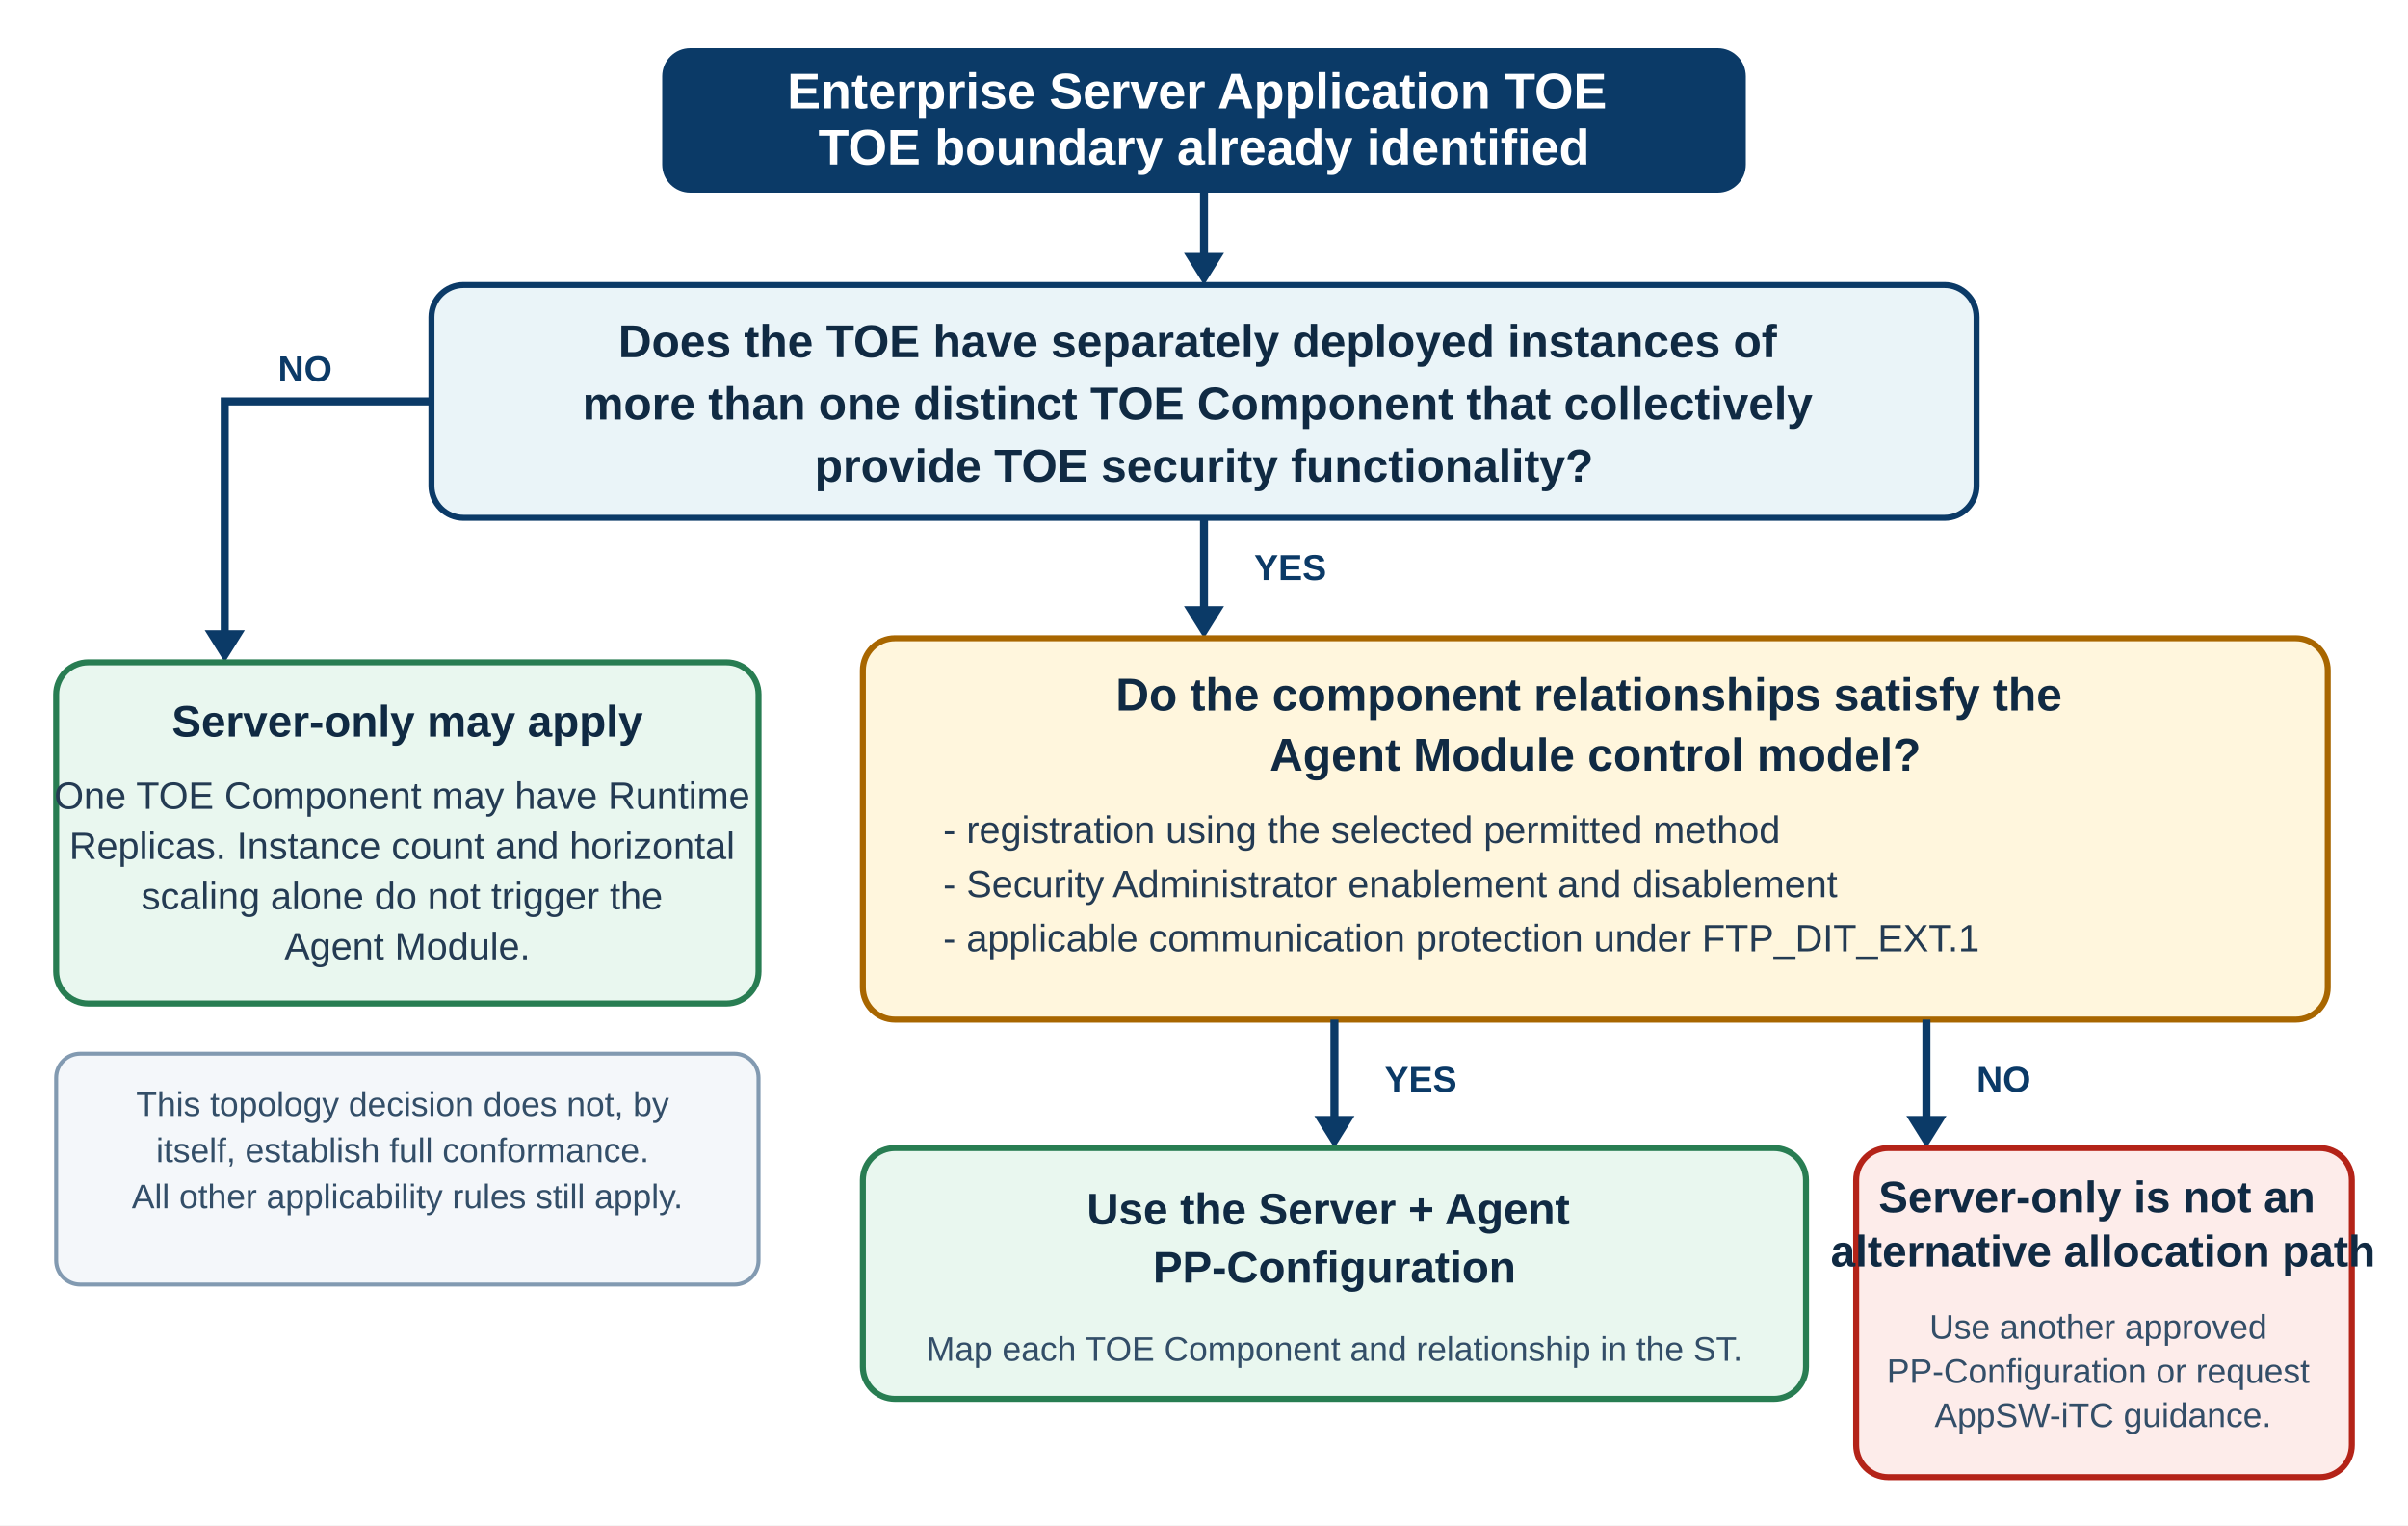
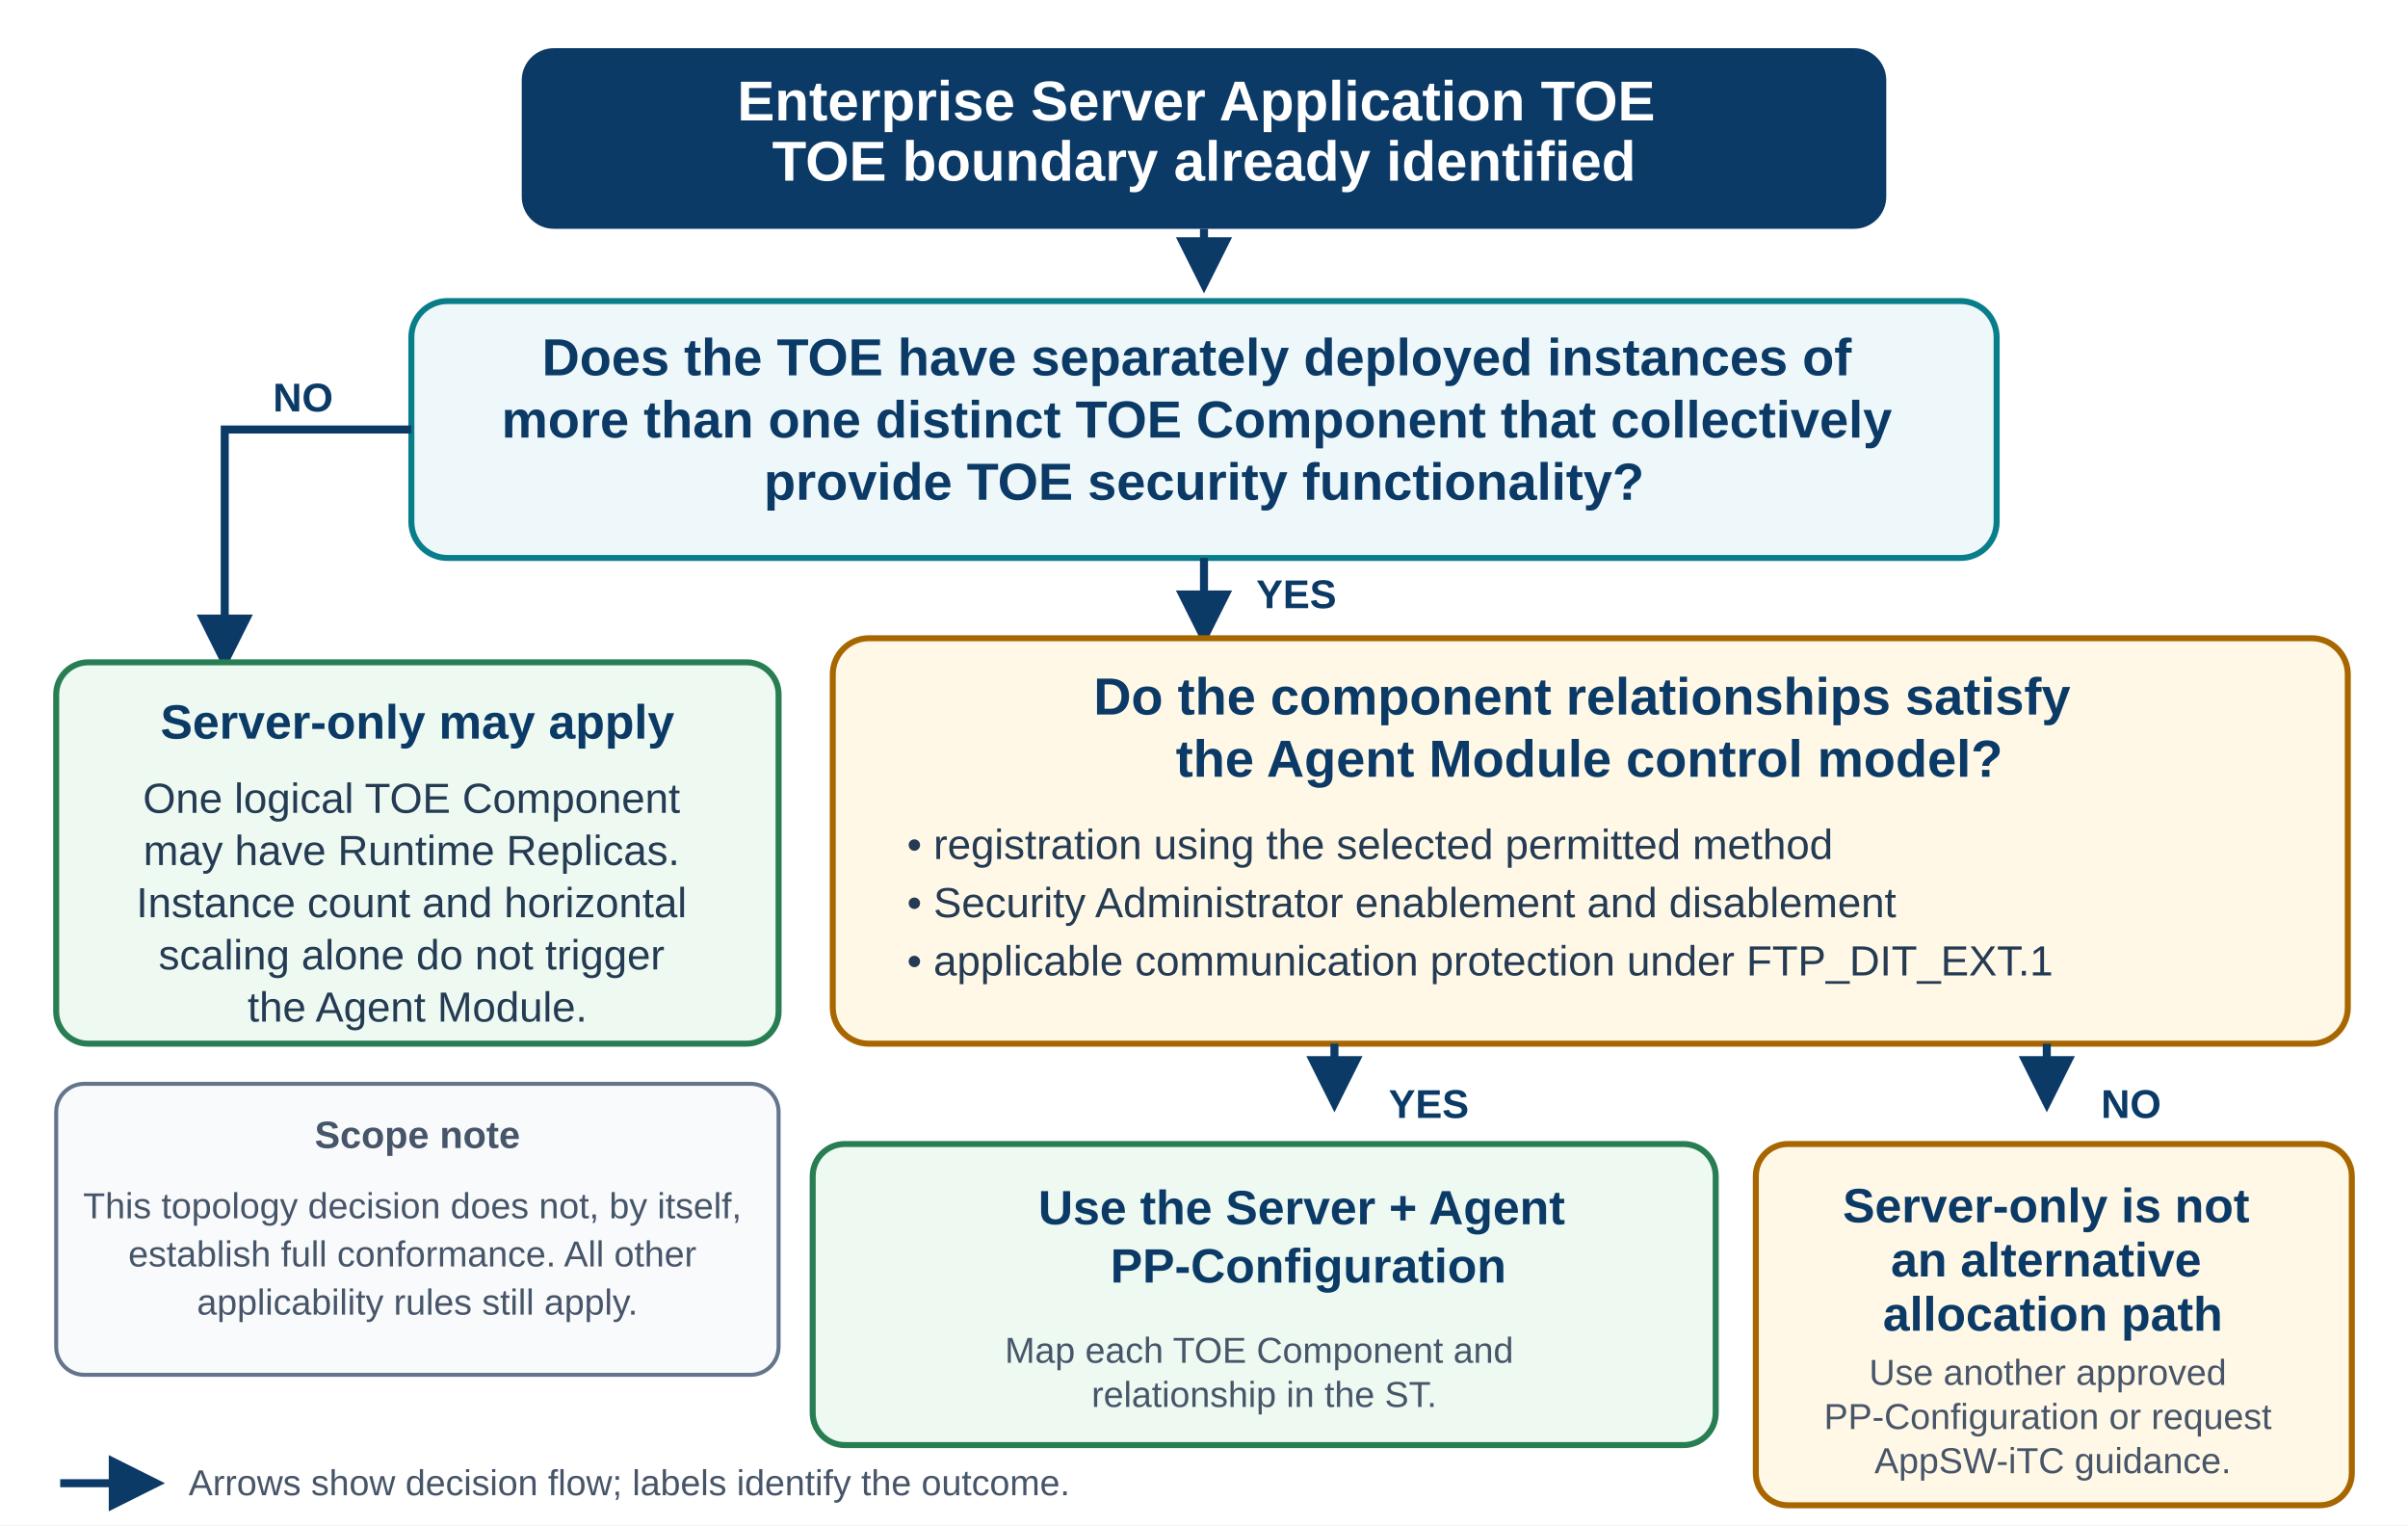
<svg xmlns="http://www.w3.org/2000/svg" width="1200" height="760" viewBox="0 0 1200 760" role="img" aria-labelledby="title desc">
-   <style>
-     .heading { font: 700 25px Arial, Helvetica, sans-serif; fill: #ffffff; }
-     .question { font: 700 23px Arial, Helvetica, sans-serif; fill: #102a43; }
-     .outcome { font: 700 22px Arial, Helvetica, sans-serif; fill: #102a43; }
-     .body { font: 19px Arial, Helvetica, sans-serif; fill: #243b53; }
-     .small { font: 17px Arial, Helvetica, sans-serif; fill: #334e68; }
-     .branch { font: 700 18px Arial, Helvetica, sans-serif; fill: #0b3a67; }
-     .line { fill: none; stroke: #0b3a67; stroke-width: 4; }
-   </style>
+   <defs>
+     <marker id="decision-arrow" viewBox="0 0 10 10" refX="8.5" refY="5" markerWidth="7" markerHeight="7" orient="auto" markerUnits="strokeWidth">
+       <path d="M 0 0 L 10 5 L 0 10 z" fill="#0b3a67" />
+     </marker>
+     <style>
+       .heading { font: 700 28px Arial, Helvetica, sans-serif; fill: #ffffff; }
+       .question { font: 700 26px Arial, Helvetica, sans-serif; fill: #0b3a67; }
+       .outcome { font: 700 24px Arial, Helvetica, sans-serif; fill: #0b3a67; }
+       .body { font: 21px Arial, Helvetica, sans-serif; fill: #243b53; }
+       .small { font: 18px Arial, Helvetica, sans-serif; fill: #475569; }
+       .small-strong { font: 700 19px Arial, Helvetica, sans-serif; fill: #475569; }
+       .branch { font: 700 20px Arial, Helvetica, sans-serif; fill: #0b3a67; }
+       .legend { font: 18px Arial, Helvetica, sans-serif; fill: #475569; }
+       .line { fill: none; stroke: #0b3a67; stroke-width: 4; marker-end: url(#decision-arrow); }
+     </style>
+   </defs>
  <rect width="1200" height="760" fill="#ffffff" />
-   <rect x="330" y="24" width="540" height="72" rx="14" fill="#0b3a67" />
-   <text x="600" y="54" class="heading" text-anchor="middle">
+   <rect x="260" y="24" width="680" height="90" rx="16" fill="#0b3a67" />
+   <text x="600" y="60" class="heading" text-anchor="middle">
    <tspan x="600" dy="0">Enterprise Server Application TOE</tspan>
-     <tspan x="600" dy="28">TOE boundary already identified</tspan>
+     <tspan x="600" dy="30">TOE boundary already identified</tspan>
  </text>
-   <path d="M600 96 L600 128" class="line" />
-   <polygon points="600,142 590,126 610,126" fill="#0b3a67" />
-   <rect x="215" y="142" width="770" height="116" rx="16" fill="#eaf4f8" stroke="#0b3a67" stroke-width="3" />
-   <text x="600" y="178" class="question" text-anchor="middle">
+   <path d="M600 114 L600 142" class="line" />
+   <rect x="205" y="150" width="790" height="128" rx="18" fill="#eef8fa" stroke="#087e8b" stroke-width="3" />
+   <text x="600" y="187" class="question" text-anchor="middle">
    <tspan x="600" dy="0">Does the TOE have separately deployed instances of</tspan>
    <tspan x="600" dy="31">more than one distinct TOE Component that collectively</tspan>
    <tspan x="600" dy="31">provide TOE security functionality?</tspan>
  </text>
-   <path d="M215 200 L112 200 L112 316" class="line" />
-   <polygon points="112,330 102,314 122,314" fill="#0b3a67" />
-   <text x="152" y="190" class="branch" text-anchor="middle">NO</text>
-   <rect x="28" y="330" width="350" height="170" rx="16" fill="#e9f7ef" stroke="#287d52" stroke-width="3" />
-   <text x="203" y="367" class="outcome" text-anchor="middle">Server-only may apply</text>
-   <text x="203" y="403" class="body" text-anchor="middle">
-     <tspan x="203" dy="0">One TOE Component may have Runtime</tspan>
-     <tspan x="203" dy="25">Replicas. Instance count and horizontal</tspan>
-     <tspan x="203" dy="25">scaling alone do not trigger the</tspan>
-     <tspan x="203" dy="25">Agent Module.</tspan>
+   <path d="M205 214 L112 214 L112 330" class="line" />
+   <text x="151" y="205" class="branch" text-anchor="middle">NO</text>
+   <rect x="28" y="330" width="360" height="190" rx="16" fill="#edf9f1" stroke="#287d52" stroke-width="3" />
+   <text x="208" y="368" class="outcome" text-anchor="middle">Server-only may apply</text>
+   <text x="208" y="405" class="body" text-anchor="middle">
+     <tspan x="208" dy="0">One logical TOE Component</tspan>
+     <tspan x="208" dy="26">may have Runtime Replicas.</tspan>
+     <tspan x="208" dy="26">Instance count and horizontal</tspan>
+     <tspan x="208" dy="26">scaling alone do not trigger</tspan>
+     <tspan x="208" dy="26">the Agent Module.</tspan>
  </text>
-   <rect x="28" y="525" width="350" height="115" rx="12" fill="#f4f7fa" stroke="#829ab1" stroke-width="2" />
-   <text x="203" y="556" class="small" text-anchor="middle">
-     <tspan x="203" dy="0">This topology decision does not, by</tspan>
-     <tspan x="203" dy="23">itself, establish full conformance.</tspan>
-     <tspan x="203" dy="23">All other applicability rules still apply.</tspan>
+   <rect x="28" y="540" width="360" height="145" rx="14" fill="#f8fafc" stroke="#64748b" stroke-width="2" />
+   <text x="208" y="572" class="small-strong" text-anchor="middle">Scope note</text>
+   <text x="208" y="607" class="small" text-anchor="middle">
+     <tspan x="208" dy="0">This topology decision does not, by itself,</tspan>
+     <tspan x="208" dy="24">establish full conformance. All other</tspan>
+     <tspan x="208" dy="24">applicability rules still apply.</tspan>
  </text>
-   <path d="M600 258 L600 304" class="line" />
-   <polygon points="600,318 590,302 610,302" fill="#0b3a67" />
-   <text x="625" y="289" class="branch">YES</text>
-   <rect x="430" y="318" width="730" height="190" rx="16" fill="#fff6dd" stroke="#a86600" stroke-width="3" />
-   <text x="795" y="354" class="question" text-anchor="middle">
-     <tspan x="795" dy="0">Do the component relationships satisfy the</tspan>
-     <tspan x="795" dy="30">Agent Module control model?</tspan>
+   <path d="M600 278 L600 318" class="line" />
+   <text x="626" y="303" class="branch">YES</text>
+   <rect x="415" y="318" width="755" height="202" rx="18" fill="#fff8e6" stroke="#a86600" stroke-width="3" />
+   <text x="792" y="356" class="question" text-anchor="middle">
+     <tspan x="792" dy="0">Do the component relationships satisfy</tspan>
+     <tspan x="792" dy="31">the Agent Module control model?</tspan>
  </text>
-   <text x="470" y="420" class="body">
-     <tspan x="470" dy="0">- registration using the selected permitted method</tspan>
-     <tspan x="470" dy="27">- Security Administrator enablement and disablement</tspan>
-     <tspan x="470" dy="27">- applicable communication protection under FTP_DIT_EXT.1</tspan>
+   <text x="452" y="428" class="body">
+     <tspan x="452" dy="0">• registration using the selected permitted method</tspan>
+     <tspan x="452" dy="29">• Security Administrator enablement and disablement</tspan>
+     <tspan x="452" dy="29">• applicable communication protection under FTP_DIT_EXT.1</tspan>
  </text>
-   <path d="M665 508 L665 558" class="line" />
-   <polygon points="665,572 655,556 675,556" fill="#0b3a67" />
-   <text x="690" y="544" class="branch">YES</text>
-   <path d="M960 508 L960 558" class="line" />
-   <polygon points="960,572 950,556 970,556" fill="#0b3a67" />
-   <text x="985" y="544" class="branch">NO</text>
-   <rect x="430" y="572" width="470" height="125" rx="16" fill="#e9f7ef" stroke="#287d52" stroke-width="3" />
-   <text x="665" y="610" class="outcome" text-anchor="middle">
-     <tspan x="665" dy="0">Use the Server + Agent</tspan>
-     <tspan x="665" dy="29">PP-Configuration</tspan>
+   <path d="M665 520 L665 550" class="line" />
+   <text x="692" y="557" class="branch">YES</text>
+   <path d="M1020 520 L1020 550" class="line" />
+   <text x="1047" y="557" class="branch">NO</text>
+   <rect x="405" y="570" width="450" height="150" rx="16" fill="#edf9f1" stroke="#287d52" stroke-width="3" />
+   <text x="630" y="610" class="outcome" text-anchor="middle">
+     <tspan x="652" dy="0">Use the Server + Agent</tspan>
+     <tspan x="652" dy="29">PP-Configuration</tspan>
  </text>
-   <text x="665" y="678" class="small" text-anchor="middle">Map each TOE Component and relationship in the ST.</text>
-   <rect x="925" y="572" width="247" height="164" rx="16" fill="#fdecea" stroke="#b42318" stroke-width="3" />
-   <text x="1048" y="604" class="outcome" text-anchor="middle">
-     <tspan x="1048" dy="0">Server-only is not an</tspan>
-     <tspan x="1048" dy="27">alternative allocation path</tspan>
+   <text x="630" y="679" class="small" text-anchor="middle">
+     <tspan x="630" dy="0">Map each TOE Component and</tspan>
+     <tspan x="630" dy="22">relationship in the ST.</tspan>
  </text>
-   <text x="1048" y="667" class="small" text-anchor="middle">
-     <tspan x="1048" dy="0">Use another approved</tspan>
-     <tspan x="1048" dy="22">PP-Configuration or request</tspan>
-     <tspan x="1048" dy="22">AppSW-iTC guidance.</tspan>
+   <rect x="875" y="570" width="297" height="180" rx="16" fill="#fff8e6" stroke="#a86600" stroke-width="3" />
+   <text x="1023" y="609" class="outcome" text-anchor="middle">
+     <tspan x="1023" dy="0">Server-only is not</tspan>
+     <tspan x="1023" dy="27">an alternative</tspan>
+     <tspan x="1023" dy="27">allocation path</tspan>
  </text>
+   <text x="1023" y="690" class="small" text-anchor="middle">
+     <tspan x="1023" dy="0">Use another approved</tspan>
+     <tspan x="1023" dy="22">PP-Configuration or request</tspan>
+     <tspan x="1023" dy="22">AppSW-iTC guidance.</tspan>
+   </text>
+   <g aria-label="Decision-flow legend">
+     <path d="M30 739 L78 739" class="line" />
+     <text x="94" y="745" class="legend">Arrows show decision flow; labels identify the outcome.</text>
+   </g>
</svg>
